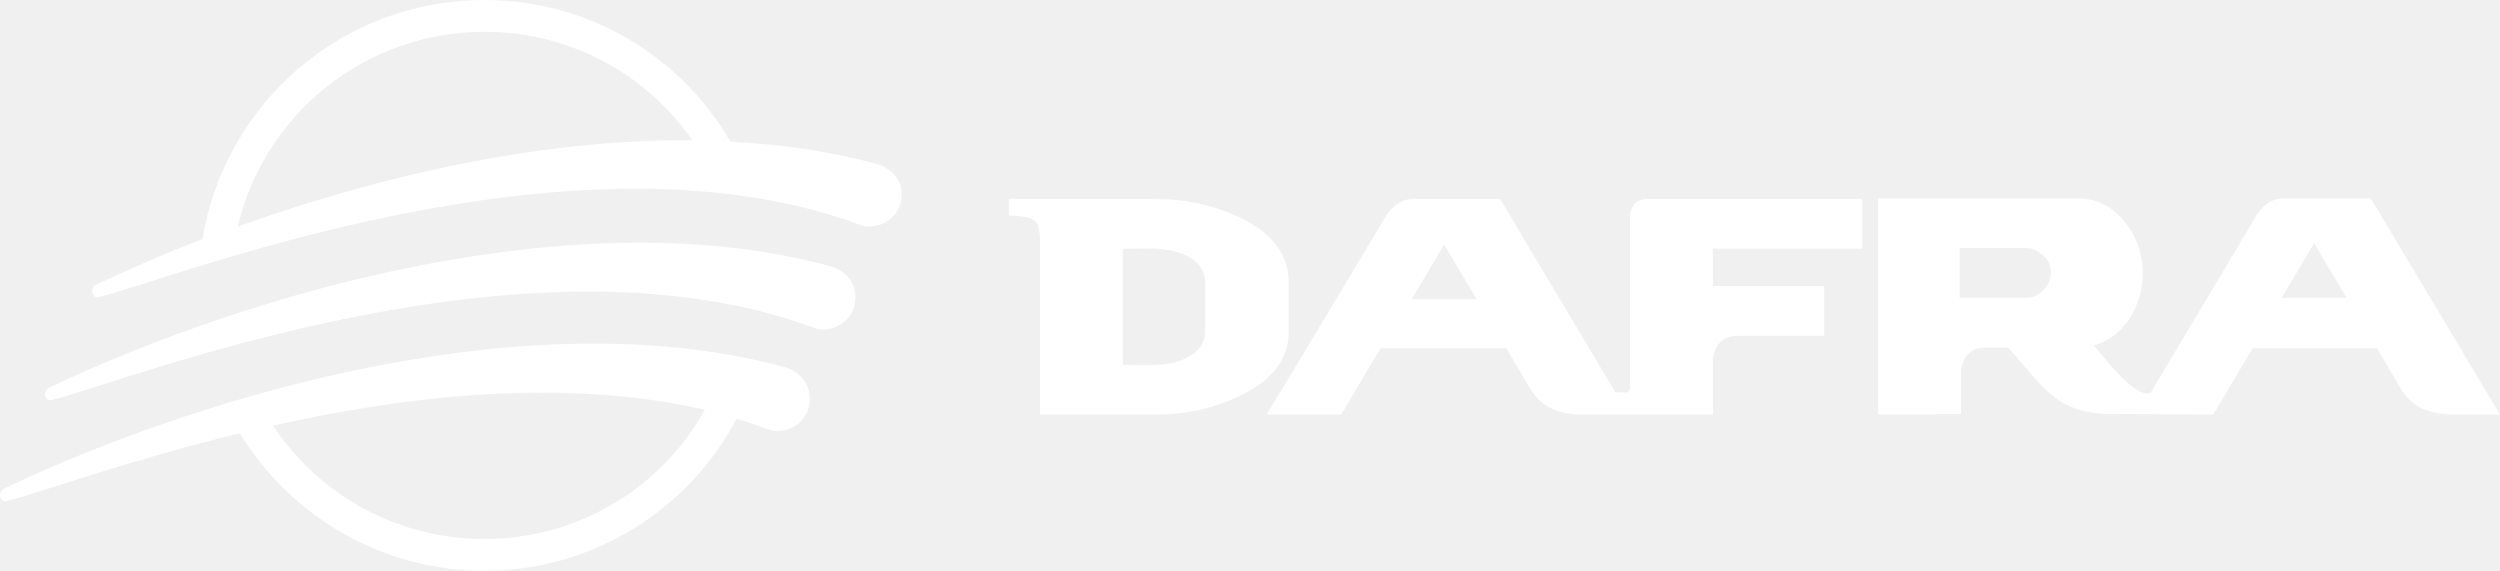
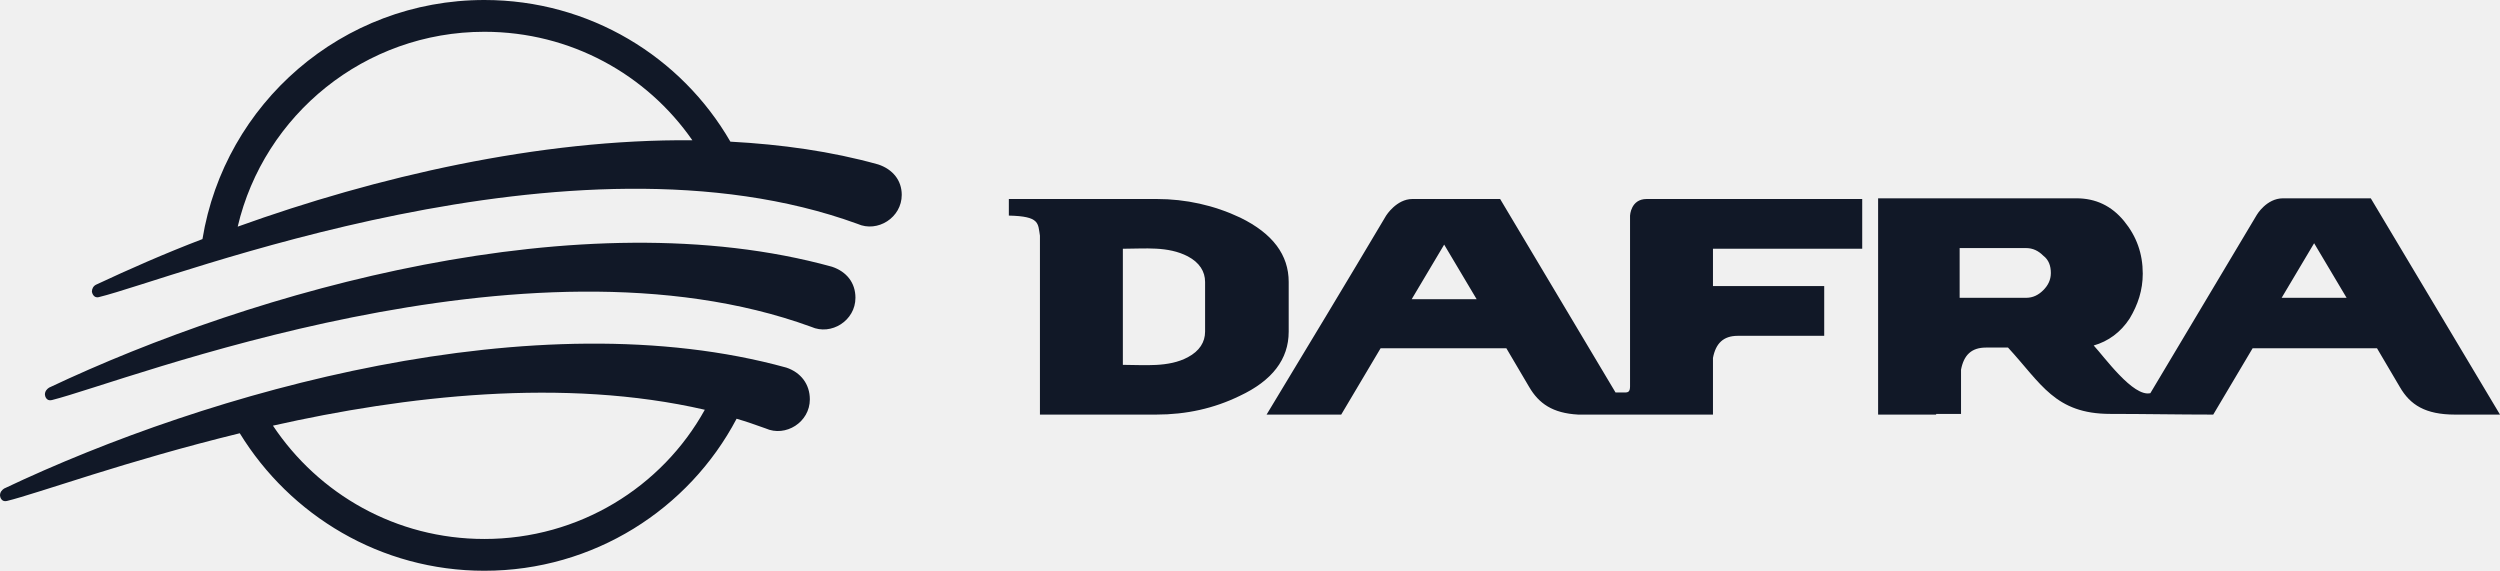
<svg xmlns="http://www.w3.org/2000/svg" id="Camada_1" x="0px" y="0px" viewBox="0 0 361.8 82.6" style="enable-background:new 0 0 361.8 82.6;" xml:space="preserve">
-   <style type="text/css">	.st0{fill-rule:evenodd;clip-rule:evenodd;fill:#FFFFFF;}	.st1{fill:#FFFFFF;}</style>
+   <style type="text/css">	.st0{fill-rule:evenodd;clip-rule:evenodd;fill:#111827;}	.st1{fill:#111827;}</style>
  <path class="st0" d="M70.1,0c15.2,0,28.5,8.2,35.6,20.5c7.4,0.4,14.6,1.4,21.4,3.3c2.1,0.7,3.4,2.3,3.4,4.4c0,3.3-3.5,5.5-6.4,4.2 c-41.4-15.1-99.1,8-109.8,10.6c-0.8,0.2-1-0.7-1-0.8c0-0.4,0.2-0.8,0.6-1c4.7-2.2,9.9-4.5,15.4-6.6C32.5,15,49.5,0,70.1,0L70.1,0z  M113.8,53.2c-36.2-10-83.5,3.4-113.2,17.5c-0.3,0.2-0.6,0.5-0.6,1c0,0.2,0.2,1,1,0.8c4.5-1.1,17.3-5.8,33.7-9.8 C42,74.6,55.1,82.6,70.1,82.6c15.8,0,29.6-8.9,36.5-22c1.4,0.4,2.8,0.9,4.2,1.4c2.9,1.3,6.4-0.9,6.4-4.2 C117.2,55.6,115.9,53.9,113.8,53.2L113.8,53.2z M39.5,61.6c19.1-4.3,42.1-7,62.5-2.3C95.8,70.5,83.8,78,70.1,78 C57.3,78,46.1,71.5,39.5,61.6L39.5,61.6z M120.4,38.6C84.2,28.6,36.9,42,7.1,56.1c-0.3,0.2-0.6,0.5-0.6,1c0,0.2,0.2,1,1,0.8 C18.3,55.2,76,32.2,117.4,47.3c2.9,1.3,6.4-0.9,6.4-4.2C123.8,40.9,122.5,39.3,120.4,38.6L120.4,38.6z M100.2,20.3 C93.6,10.8,82.6,4.6,70.1,4.6c-17.3,0-31.9,12-35.7,28.2C54.4,25.6,78,20.1,100.2,20.3L100.2,20.3z" />
  <path class="st1" d="M186.5,48v-7.2c0-3.9-2.3-7-7-9.3c-3.8-1.8-7.9-2.7-12.1-2.7c-8,0-13.3,0-21.4,0v2.4c4.5,0.1,4.2,1.1,4.5,2.9 V60h16.8c4.4,0,8.4-0.9,12.1-2.7C184.1,55.1,186.5,52,186.5,48L186.5,48z M343.1,28.7h-12.7l0,0c-2.4,0-3.8,2.4-3.8,2.4 c-5.1,8.6-10.3,17.2-15.4,25.8c-2.5,0.6-6.7-5.3-8.2-6.9c2.1-0.6,3.9-1.9,5.2-3.9c1.2-2,1.9-4.1,1.9-6.5c0-2.9-0.9-5.4-2.7-7.6 c-1.8-2.2-4.1-3.3-6.9-3.3h-28.7v31.3h8.4v-0.1h3.6v-6.2h0v-0.2c0.4-2.1,1.5-3.2,3.6-3.2h3.2c4.8,5.2,6.8,9.6,14.8,9.6 c5,0,9.8,0.1,14.9,0.1l5.7-9.6H344l3.3,5.6c1.5,2.6,3.7,4,8,4h6.5L343.1,28.7L343.1,28.7z M339.6,43.1h-9.4l4.7-7.9L339.6,43.1 L339.6,43.1z M217.1,28.8h-12.7l0,0c-2.3,0-3.8,2.4-3.8,2.4c-5.7,9.6-11.5,19.2-17.3,28.8h10.8l5.7-9.6H218l3.3,5.6 c1.4,2.4,3.4,3.8,7.1,4v0h15.8v0h3.7c0-3,0-5.2,0-8.2c0.4-2.1,1.5-3.2,3.6-3.2H264v-7.2h-16.1V36h21.6v-7.2h-31.1l-0.1,0 c-2.3,0-2.4,2.4-2.4,2.4V39l0,0v16.9c0,0.7-0.2,0.9-0.7,0.9l0,0c-0.5,0-0.8,0-1.3,0l-0.1,0L217.1,28.8L217.1,28.8z M213.7,43.3h-9.4 l4.7-7.9L213.7,43.3L213.7,43.3z M296.8,39.5c0,1-0.4,1.8-1.1,2.5c-0.7,0.7-1.5,1.1-2.5,1.1h-9.6v-7.2h9.6c1,0,1.8,0.4,2.5,1.1 C296.5,37.6,296.8,38.5,296.8,39.5L296.8,39.5z M174.4,48c0,1.5-0.8,2.8-2.5,3.7c-2.8,1.5-6.3,1.1-9.4,1.1V36c3.2,0,6.5-0.4,9.4,1.1 c1.7,0.9,2.5,2.2,2.5,3.7V48L174.4,48z" />
</svg>
